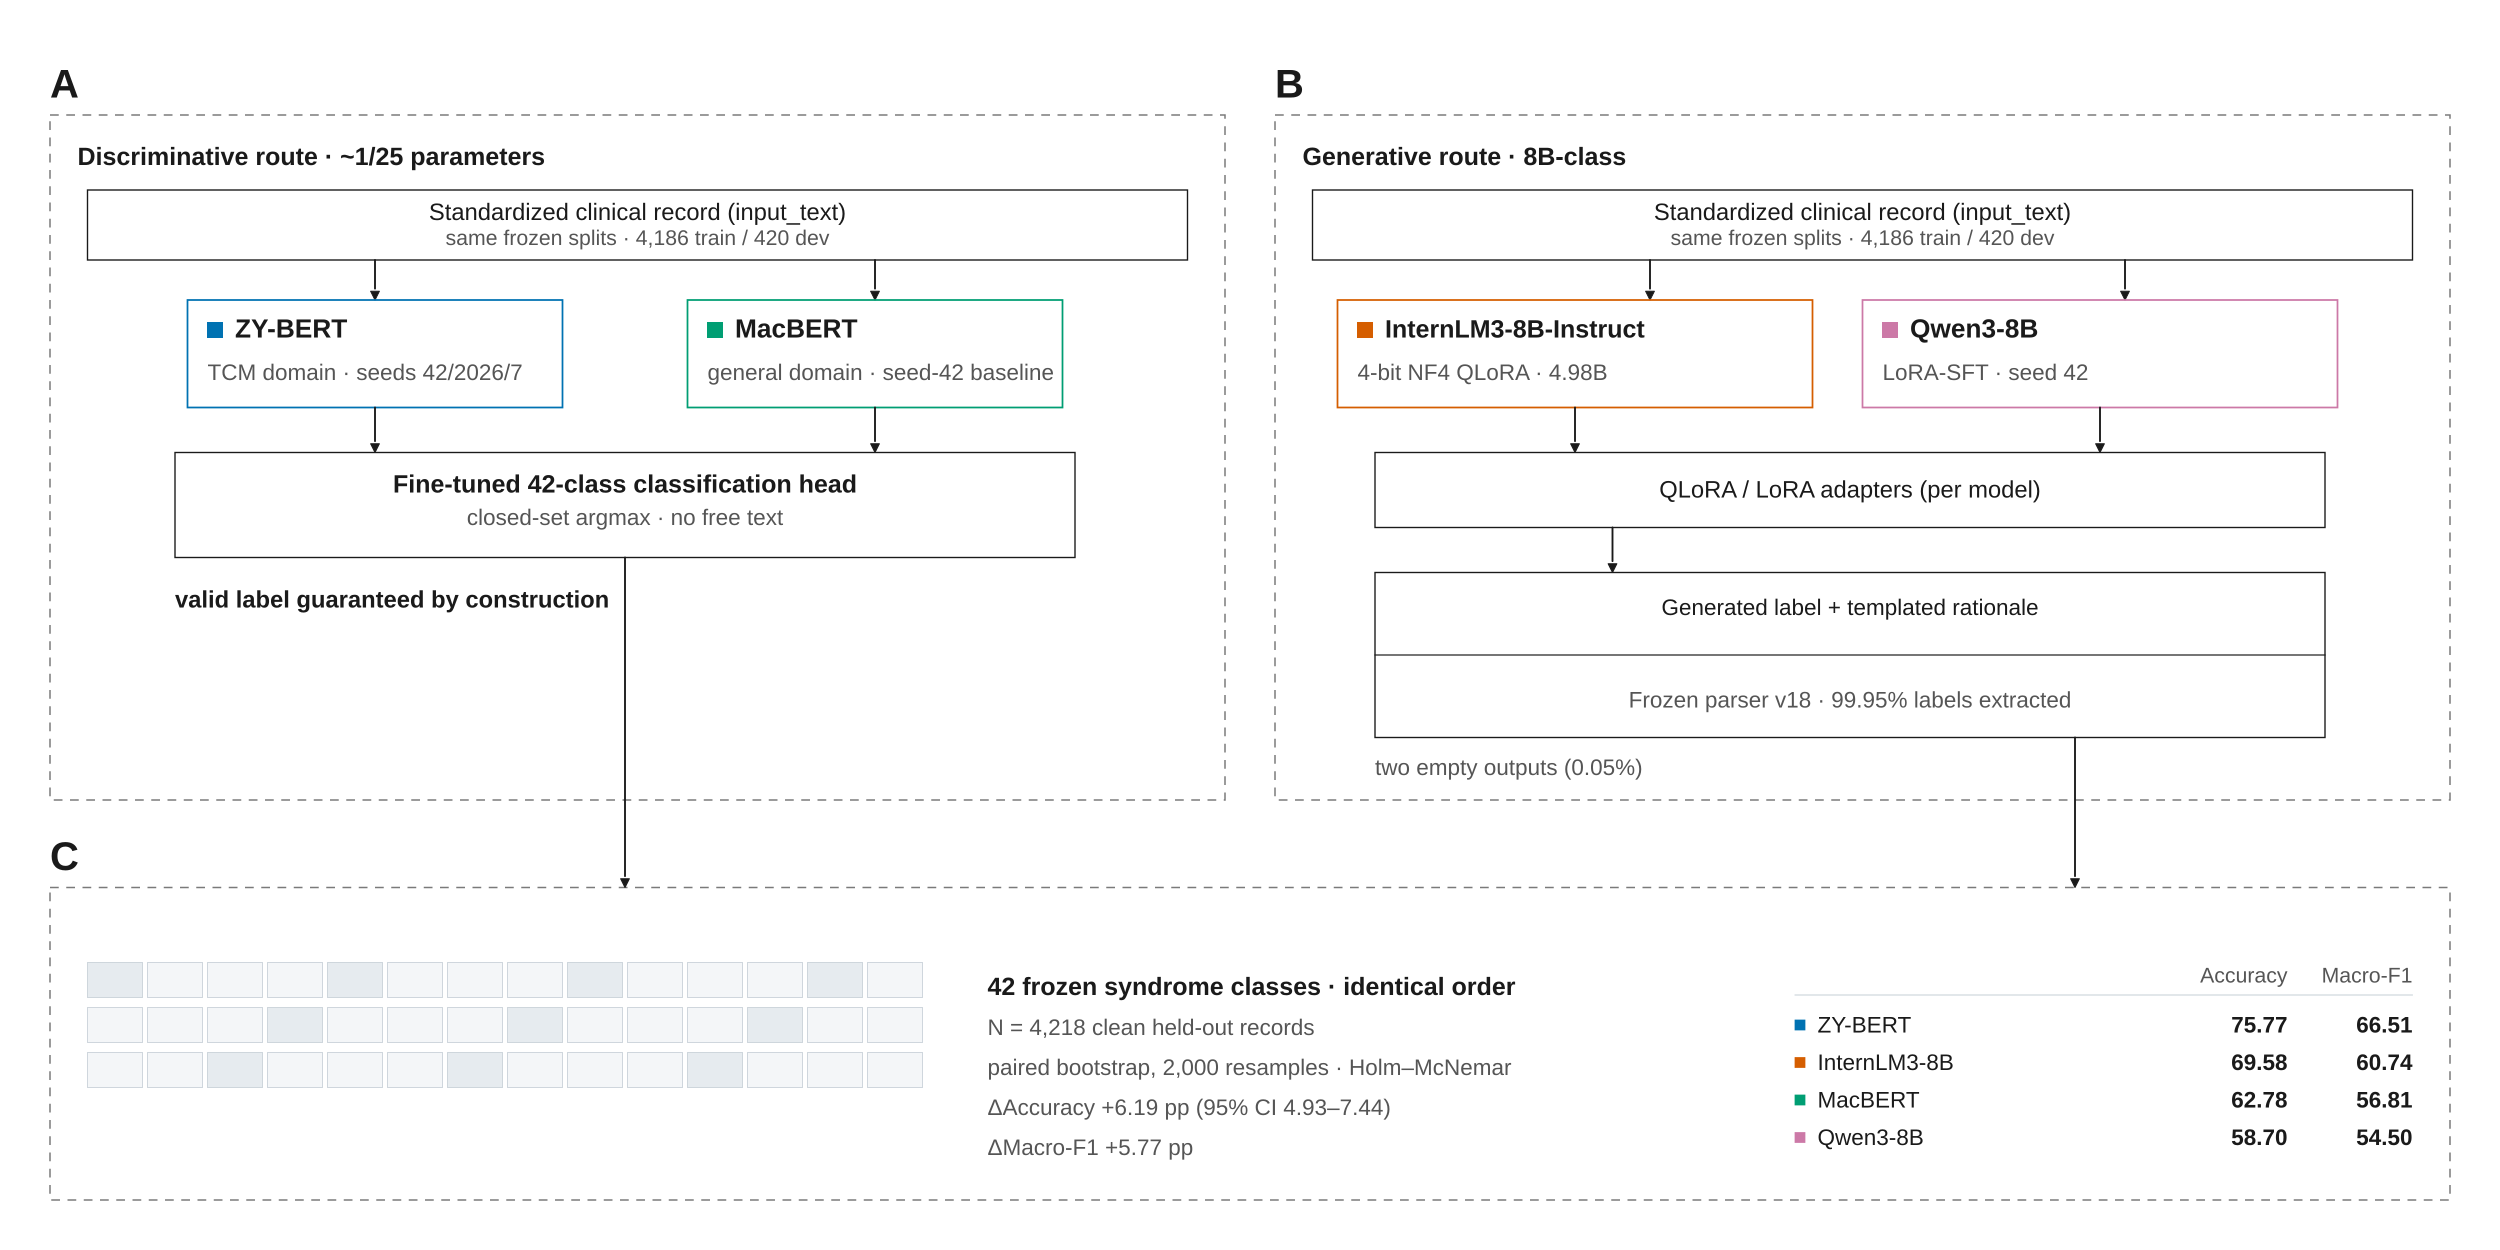
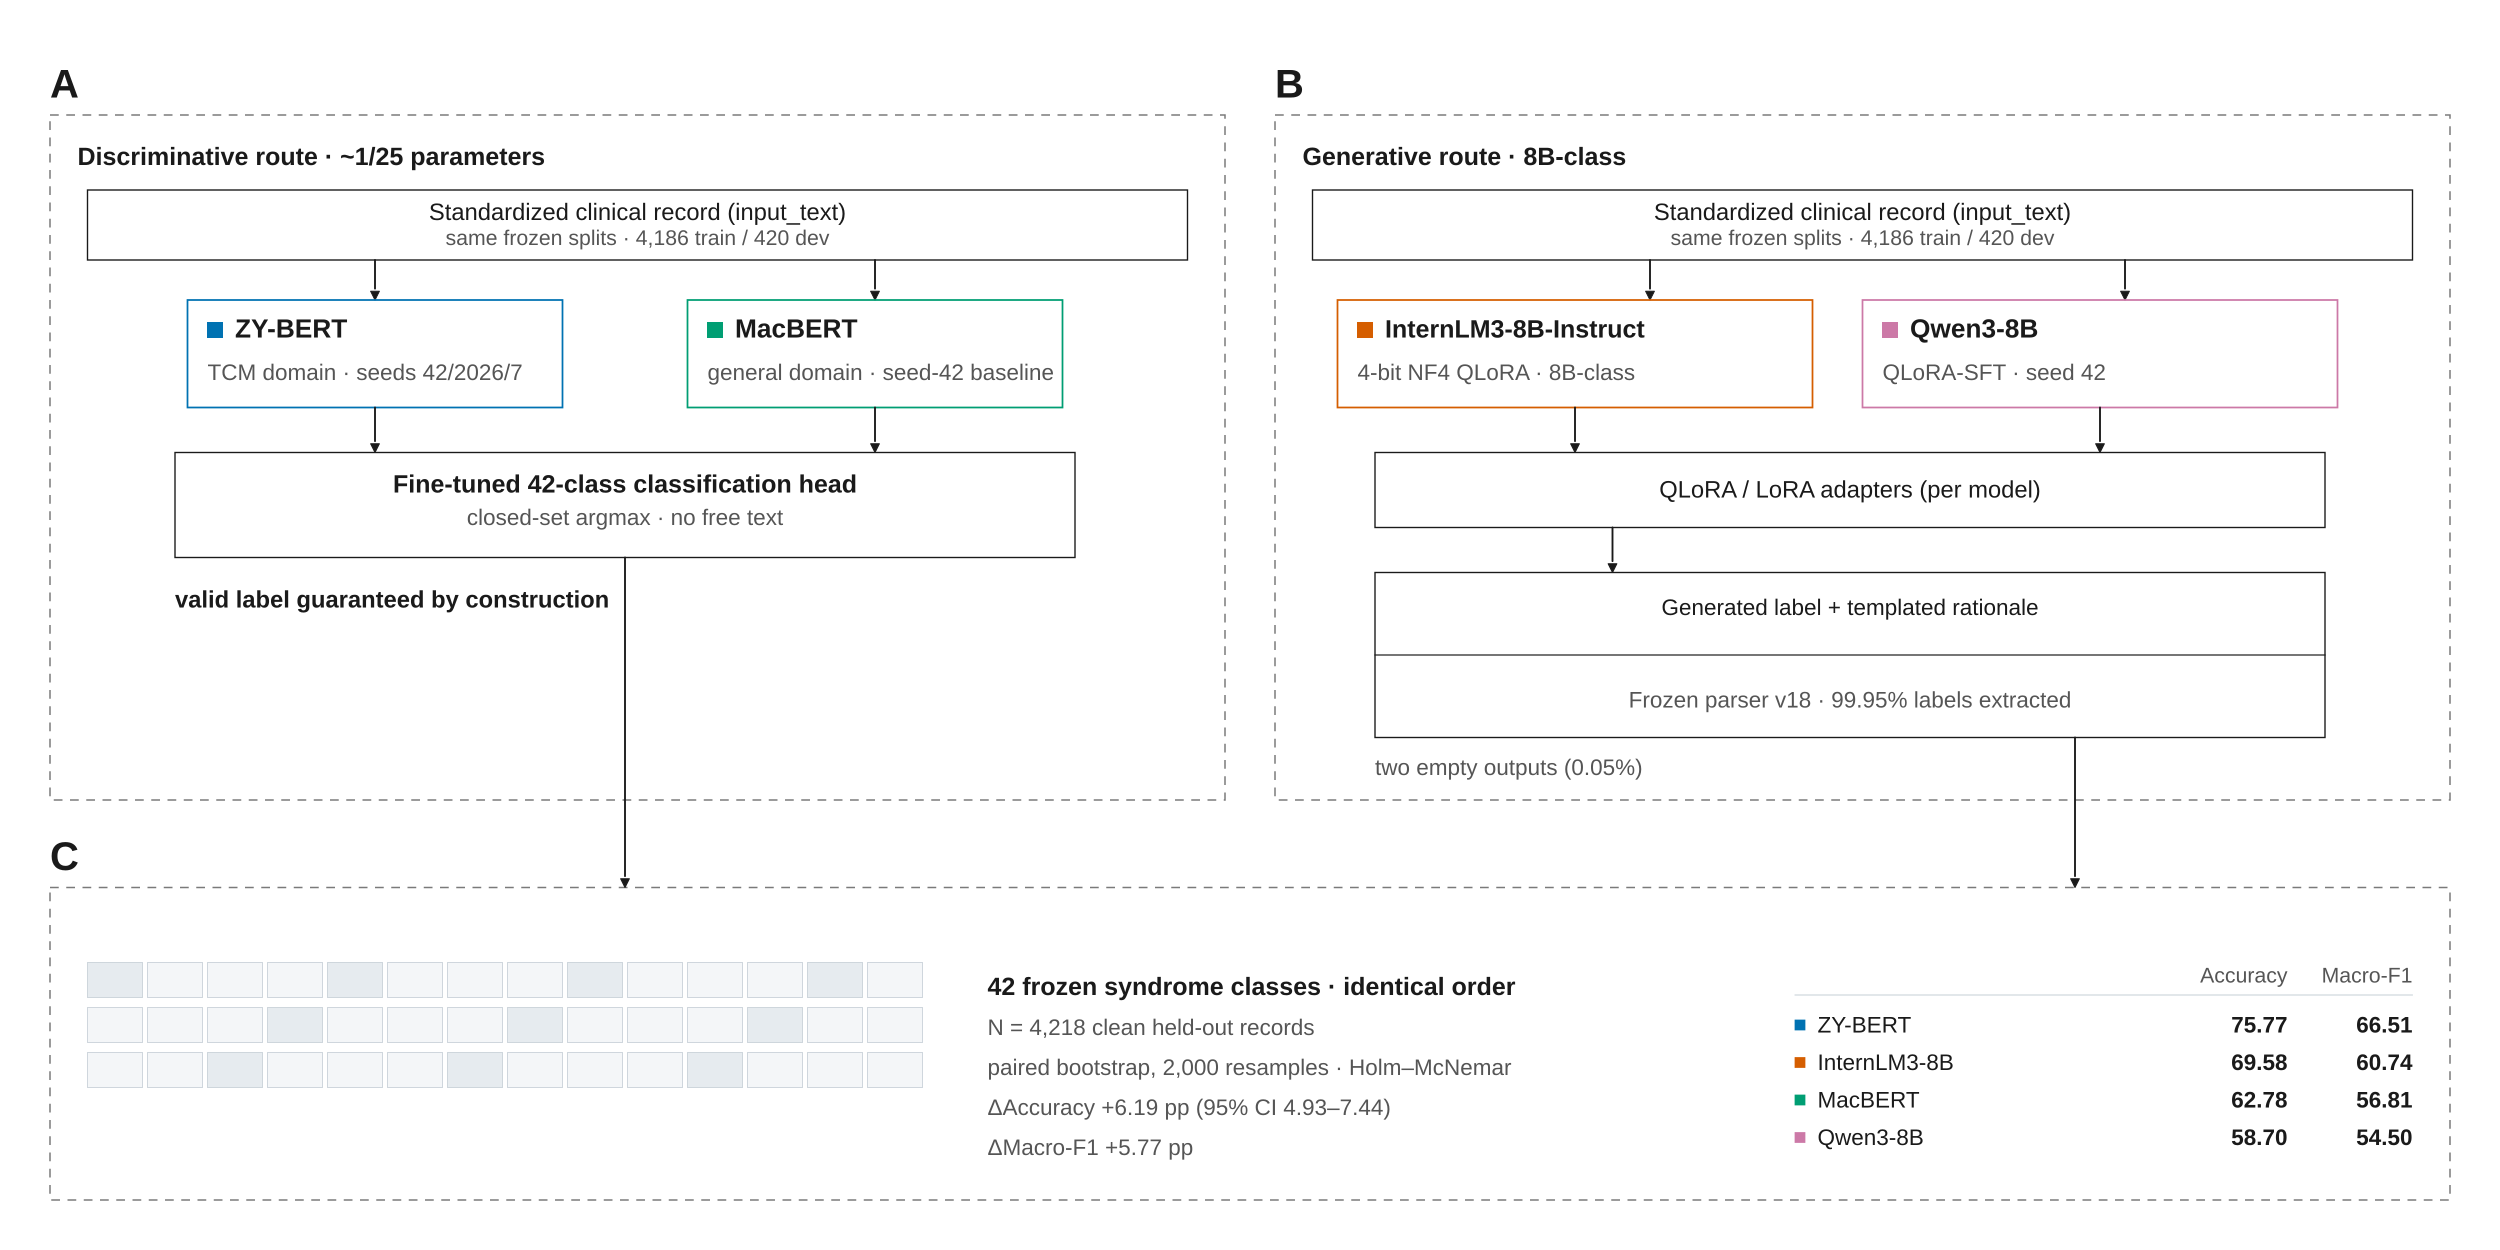
<svg xmlns="http://www.w3.org/2000/svg" width="2000" height="1000" viewBox="0 0 2000 1000">
  <rect width="2000" height="1000" fill="#FFFFFF" />
  <rect x="40" y="92" width="940" height="548" rx="0" fill="none" stroke="#7A7A7A" stroke-width="1.2" stroke-dasharray="7 6" />
  <rect x="1020" y="92" width="940" height="548" rx="0" fill="none" stroke="#7A7A7A" stroke-width="1.2" stroke-dasharray="7 6" />
  <rect x="40" y="710" width="1920" height="250" rx="0" fill="none" stroke="#7A7A7A" stroke-width="1.2" stroke-dasharray="7 6" />
  <text x="40" y="78" font-family="Arial, Helvetica, sans-serif" font-size="32" font-weight="700" fill="#1A1A1A" text-anchor="start">A</text>
  <text x="1020" y="78" font-family="Arial, Helvetica, sans-serif" font-size="32" font-weight="700" fill="#1A1A1A" text-anchor="start">B</text>
  <text x="40" y="696" font-family="Arial, Helvetica, sans-serif" font-size="32" font-weight="700" fill="#1A1A1A" text-anchor="start">C</text>
  <text x="62" y="132" font-family="Arial, Helvetica, sans-serif" font-size="20" font-weight="700" fill="#1A1A1A" text-anchor="start">Discriminative route · ~1/25 parameters</text>
  <rect x="70" y="152" width="880" height="56" rx="0" fill="#FFFFFF" stroke="#1A1A1A" stroke-width="1.1" />
  <text x="510" y="176" font-family="Arial, Helvetica, sans-serif" font-size="19" font-weight="400" fill="#1A1A1A" text-anchor="middle">Standardized clinical record (input_text)</text>
  <text x="510" y="196" font-family="Arial, Helvetica, sans-serif" font-size="17" font-weight="400" fill="#555555" text-anchor="middle">same frozen splits · 4,186 train / 420 dev</text>
  <line x1="300" y1="208" x2="300.00" y2="230.90" stroke="#1A1A1A" stroke-width="1.5" stroke-linecap="round" />
  <polygon points="300.00,240.00 296.50,233.00 303.50,233.00" fill="#1A1A1A" stroke="#1A1A1A" stroke-width="0.8" stroke-linejoin="round" />
  <line x1="700" y1="208" x2="700.00" y2="230.90" stroke="#1A1A1A" stroke-width="1.5" stroke-linecap="round" />
  <polygon points="700.00,240.00 696.50,233.00 703.50,233.00" fill="#1A1A1A" stroke="#1A1A1A" stroke-width="0.8" stroke-linejoin="round" />
  <rect x="150" y="240" width="300" height="86" rx="0" fill="none" stroke="#0072B2" stroke-width="1.4" />
  <rect x="166" y="258" width="12" height="12" rx="0" fill="#0072B2" stroke="#0072B2" stroke-width="0.8" />
  <text x="188" y="270" font-family="Arial, Helvetica, sans-serif" font-size="21" font-weight="700" fill="#1A1A1A" text-anchor="start">ZY-BERT</text>
  <text x="166" y="304" font-family="Arial, Helvetica, sans-serif" font-size="18" font-weight="400" fill="#555555" text-anchor="start">TCM domain · seeds 42/2026/7</text>
  <rect x="550" y="240" width="300" height="86" rx="0" fill="none" stroke="#009E73" stroke-width="1.4" />
  <rect x="566" y="258" width="12" height="12" rx="0" fill="#009E73" stroke="#009E73" stroke-width="0.8" />
  <text x="588" y="270" font-family="Arial, Helvetica, sans-serif" font-size="21" font-weight="700" fill="#1A1A1A" text-anchor="start">MacBERT</text>
  <text x="566" y="304" font-family="Arial, Helvetica, sans-serif" font-size="18" font-weight="400" fill="#555555" text-anchor="start">general domain · seed-42 baseline</text>
  <line x1="300" y1="326" x2="300.00" y2="352.90" stroke="#1A1A1A" stroke-width="1.5" stroke-linecap="round" />
  <polygon points="300.00,362.00 296.50,355.00 303.50,355.00" fill="#1A1A1A" stroke="#1A1A1A" stroke-width="0.8" stroke-linejoin="round" />
  <line x1="700" y1="326" x2="700.00" y2="352.90" stroke="#1A1A1A" stroke-width="1.5" stroke-linecap="round" />
  <polygon points="700.00,362.00 696.50,355.00 703.50,355.00" fill="#1A1A1A" stroke="#1A1A1A" stroke-width="0.8" stroke-linejoin="round" />
  <rect x="140" y="362" width="720" height="84" rx="0" fill="none" stroke="#1A1A1A" stroke-width="1.1" />
  <text x="500" y="394" font-family="Arial, Helvetica, sans-serif" font-size="20" font-weight="700" fill="#1A1A1A" text-anchor="middle">Fine-tuned 42-class classification head</text>
  <text x="500" y="420" font-family="Arial, Helvetica, sans-serif" font-size="18" font-weight="400" fill="#555555" text-anchor="middle">closed-set argmax · no free text</text>
  <text x="140" y="486" font-family="Arial, Helvetica, sans-serif" font-size="19" font-weight="700" fill="#1A1A1A" text-anchor="start">valid label guaranteed by construction</text>
  <line x1="500" y1="446" x2="500.00" y2="700.90" stroke="#1A1A1A" stroke-width="1.5" stroke-linecap="round" />
  <polygon points="500.00,710.00 496.50,703.00 503.50,703.00" fill="#1A1A1A" stroke="#1A1A1A" stroke-width="0.8" stroke-linejoin="round" />
  <text x="1042" y="132" font-family="Arial, Helvetica, sans-serif" font-size="20" font-weight="700" fill="#1A1A1A" text-anchor="start">Generative route · 8B-class</text>
  <rect x="1050" y="152" width="880" height="56" rx="0" fill="#FFFFFF" stroke="#1A1A1A" stroke-width="1.1" />
  <text x="1490" y="176" font-family="Arial, Helvetica, sans-serif" font-size="19" font-weight="400" fill="#1A1A1A" text-anchor="middle">Standardized clinical record (input_text)</text>
  <text x="1490" y="196" font-family="Arial, Helvetica, sans-serif" font-size="17" font-weight="400" fill="#555555" text-anchor="middle">same frozen splits · 4,186 train / 420 dev</text>
  <line x1="1320" y1="208" x2="1320.00" y2="230.90" stroke="#1A1A1A" stroke-width="1.5" stroke-linecap="round" />
  <polygon points="1320.00,240.00 1316.50,233.00 1323.50,233.00" fill="#1A1A1A" stroke="#1A1A1A" stroke-width="0.8" stroke-linejoin="round" />
  <line x1="1700" y1="208" x2="1700.00" y2="230.90" stroke="#1A1A1A" stroke-width="1.5" stroke-linecap="round" />
  <polygon points="1700.00,240.00 1696.50,233.00 1703.50,233.00" fill="#1A1A1A" stroke="#1A1A1A" stroke-width="0.8" stroke-linejoin="round" />
  <rect x="1070" y="240" width="380" height="86" rx="0" fill="none" stroke="#D55E00" stroke-width="1.4" />
  <rect x="1086" y="258" width="12" height="12" rx="0" fill="#D55E00" stroke="#D55E00" stroke-width="0.8" />
  <text x="1108" y="270" font-family="Arial, Helvetica, sans-serif" font-size="20" font-weight="700" fill="#1A1A1A" text-anchor="start">InternLM3-8B-Instruct</text>
-   <text x="1086" y="304" font-family="Arial, Helvetica, sans-serif" font-size="18" font-weight="400" fill="#555555" text-anchor="start">4-bit NF4 QLoRA · 4.98B</text>
+   <text x="1086" y="304" font-family="Arial, Helvetica, sans-serif" font-size="18" font-weight="400" fill="#555555" text-anchor="start">4-bit NF4 QLoRA · 8B-class</text>
  <rect x="1490" y="240" width="380" height="86" rx="0" fill="none" stroke="#CC79A7" stroke-width="1.4" />
  <rect x="1506" y="258" width="12" height="12" rx="0" fill="#CC79A7" stroke="#CC79A7" stroke-width="0.8" />
  <text x="1528" y="270" font-family="Arial, Helvetica, sans-serif" font-size="21" font-weight="700" fill="#1A1A1A" text-anchor="start">Qwen3-8B</text>
-   <text x="1506" y="304" font-family="Arial, Helvetica, sans-serif" font-size="18" font-weight="400" fill="#555555" text-anchor="start">LoRA-SFT · seed 42</text>
+   <text x="1506" y="304" font-family="Arial, Helvetica, sans-serif" font-size="18" font-weight="400" fill="#555555" text-anchor="start">QLoRA-SFT · seed 42</text>
  <line x1="1260" y1="326" x2="1260.00" y2="352.90" stroke="#1A1A1A" stroke-width="1.5" stroke-linecap="round" />
  <polygon points="1260.00,362.00 1256.50,355.00 1263.50,355.00" fill="#1A1A1A" stroke="#1A1A1A" stroke-width="0.8" stroke-linejoin="round" />
  <line x1="1680" y1="326" x2="1680.00" y2="352.90" stroke="#1A1A1A" stroke-width="1.5" stroke-linecap="round" />
  <polygon points="1680.00,362.00 1676.50,355.00 1683.50,355.00" fill="#1A1A1A" stroke="#1A1A1A" stroke-width="0.8" stroke-linejoin="round" />
  <rect x="1100" y="362" width="760" height="60" rx="0" fill="none" stroke="#1A1A1A" stroke-width="1.1" />
  <text x="1480" y="398" font-family="Arial, Helvetica, sans-serif" font-size="19" font-weight="400" fill="#1A1A1A" text-anchor="middle">QLoRA / LoRA adapters (per model)</text>
  <line x1="1290" y1="422" x2="1290.00" y2="448.90" stroke="#1A1A1A" stroke-width="1.5" stroke-linecap="round" />
  <polygon points="1290.00,458.00 1286.50,451.00 1293.50,451.00" fill="#1A1A1A" stroke="#1A1A1A" stroke-width="0.8" stroke-linejoin="round" />
  <rect x="1100" y="458" width="760" height="132" rx="0" fill="none" stroke="#1A1A1A" stroke-width="1.1" />
  <line x1="1100" y1="524" x2="1860" y2="524" stroke="#1A1A1A" stroke-width="1" stroke-linecap="round" />
  <text x="1480" y="492" font-family="Arial, Helvetica, sans-serif" font-size="18" font-weight="400" fill="#1A1A1A" text-anchor="middle">Generated label + templated rationale</text>
  <text x="1480" y="566" font-family="Arial, Helvetica, sans-serif" font-size="18" font-weight="400" fill="#555555" text-anchor="middle">Frozen parser v18 · 99.95% labels extracted</text>
  <text x="1100" y="620" font-family="Arial, Helvetica, sans-serif" font-size="18" font-weight="400" fill="#555555" text-anchor="start">two empty outputs (0.05%)</text>
  <line x1="1660" y1="590" x2="1660.00" y2="700.90" stroke="#1A1A1A" stroke-width="1.5" stroke-linecap="round" />
  <polygon points="1660.00,710.00 1656.50,703.00 1663.50,703.00" fill="#1A1A1A" stroke="#1A1A1A" stroke-width="0.8" stroke-linejoin="round" />
  <rect x="70" y="770" width="44" height="28" rx="0" fill="#E6EBEF" stroke="#C9D2D8" stroke-width="0.7" />
  <rect x="118" y="770" width="44" height="28" rx="0" fill="#F4F6F8" stroke="#C9D2D8" stroke-width="0.7" />
  <rect x="166" y="770" width="44" height="28" rx="0" fill="#F4F6F8" stroke="#C9D2D8" stroke-width="0.7" />
  <rect x="214" y="770" width="44" height="28" rx="0" fill="#F4F6F8" stroke="#C9D2D8" stroke-width="0.7" />
  <rect x="262" y="770" width="44" height="28" rx="0" fill="#E6EBEF" stroke="#C9D2D8" stroke-width="0.7" />
  <rect x="310" y="770" width="44" height="28" rx="0" fill="#F4F6F8" stroke="#C9D2D8" stroke-width="0.7" />
  <rect x="358" y="770" width="44" height="28" rx="0" fill="#F4F6F8" stroke="#C9D2D8" stroke-width="0.7" />
  <rect x="406" y="770" width="44" height="28" rx="0" fill="#F4F6F8" stroke="#C9D2D8" stroke-width="0.7" />
  <rect x="454" y="770" width="44" height="28" rx="0" fill="#E6EBEF" stroke="#C9D2D8" stroke-width="0.7" />
  <rect x="502" y="770" width="44" height="28" rx="0" fill="#F4F6F8" stroke="#C9D2D8" stroke-width="0.7" />
  <rect x="550" y="770" width="44" height="28" rx="0" fill="#F4F6F8" stroke="#C9D2D8" stroke-width="0.7" />
  <rect x="598" y="770" width="44" height="28" rx="0" fill="#F4F6F8" stroke="#C9D2D8" stroke-width="0.7" />
  <rect x="646" y="770" width="44" height="28" rx="0" fill="#E6EBEF" stroke="#C9D2D8" stroke-width="0.7" />
  <rect x="694" y="770" width="44" height="28" rx="0" fill="#F4F6F8" stroke="#C9D2D8" stroke-width="0.7" />
  <rect x="70" y="806" width="44" height="28" rx="0" fill="#F4F6F8" stroke="#C9D2D8" stroke-width="0.7" />
  <rect x="118" y="806" width="44" height="28" rx="0" fill="#F4F6F8" stroke="#C9D2D8" stroke-width="0.7" />
  <rect x="166" y="806" width="44" height="28" rx="0" fill="#F4F6F8" stroke="#C9D2D8" stroke-width="0.7" />
  <rect x="214" y="806" width="44" height="28" rx="0" fill="#E6EBEF" stroke="#C9D2D8" stroke-width="0.7" />
  <rect x="262" y="806" width="44" height="28" rx="0" fill="#F4F6F8" stroke="#C9D2D8" stroke-width="0.7" />
  <rect x="310" y="806" width="44" height="28" rx="0" fill="#F4F6F8" stroke="#C9D2D8" stroke-width="0.7" />
  <rect x="358" y="806" width="44" height="28" rx="0" fill="#F4F6F8" stroke="#C9D2D8" stroke-width="0.7" />
  <rect x="406" y="806" width="44" height="28" rx="0" fill="#E6EBEF" stroke="#C9D2D8" stroke-width="0.7" />
  <rect x="454" y="806" width="44" height="28" rx="0" fill="#F4F6F8" stroke="#C9D2D8" stroke-width="0.7" />
  <rect x="502" y="806" width="44" height="28" rx="0" fill="#F4F6F8" stroke="#C9D2D8" stroke-width="0.7" />
  <rect x="550" y="806" width="44" height="28" rx="0" fill="#F4F6F8" stroke="#C9D2D8" stroke-width="0.7" />
  <rect x="598" y="806" width="44" height="28" rx="0" fill="#E6EBEF" stroke="#C9D2D8" stroke-width="0.7" />
  <rect x="646" y="806" width="44" height="28" rx="0" fill="#F4F6F8" stroke="#C9D2D8" stroke-width="0.7" />
  <rect x="694" y="806" width="44" height="28" rx="0" fill="#F4F6F8" stroke="#C9D2D8" stroke-width="0.7" />
  <rect x="70" y="842" width="44" height="28" rx="0" fill="#F4F6F8" stroke="#C9D2D8" stroke-width="0.7" />
  <rect x="118" y="842" width="44" height="28" rx="0" fill="#F4F6F8" stroke="#C9D2D8" stroke-width="0.7" />
  <rect x="166" y="842" width="44" height="28" rx="0" fill="#E6EBEF" stroke="#C9D2D8" stroke-width="0.7" />
  <rect x="214" y="842" width="44" height="28" rx="0" fill="#F4F6F8" stroke="#C9D2D8" stroke-width="0.7" />
  <rect x="262" y="842" width="44" height="28" rx="0" fill="#F4F6F8" stroke="#C9D2D8" stroke-width="0.7" />
  <rect x="310" y="842" width="44" height="28" rx="0" fill="#F4F6F8" stroke="#C9D2D8" stroke-width="0.7" />
  <rect x="358" y="842" width="44" height="28" rx="0" fill="#E6EBEF" stroke="#C9D2D8" stroke-width="0.7" />
  <rect x="406" y="842" width="44" height="28" rx="0" fill="#F4F6F8" stroke="#C9D2D8" stroke-width="0.7" />
  <rect x="454" y="842" width="44" height="28" rx="0" fill="#F4F6F8" stroke="#C9D2D8" stroke-width="0.7" />
  <rect x="502" y="842" width="44" height="28" rx="0" fill="#F4F6F8" stroke="#C9D2D8" stroke-width="0.7" />
  <rect x="550" y="842" width="44" height="28" rx="0" fill="#E6EBEF" stroke="#C9D2D8" stroke-width="0.7" />
  <rect x="598" y="842" width="44" height="28" rx="0" fill="#F4F6F8" stroke="#C9D2D8" stroke-width="0.7" />
  <rect x="646" y="842" width="44" height="28" rx="0" fill="#F4F6F8" stroke="#C9D2D8" stroke-width="0.7" />
  <rect x="694" y="842" width="44" height="28" rx="0" fill="#F4F6F8" stroke="#C9D2D8" stroke-width="0.7" />
  <text x="790" y="796" font-family="Arial, Helvetica, sans-serif" font-size="20" font-weight="700" fill="#1A1A1A" text-anchor="start">42 frozen syndrome classes · identical order</text>
  <text x="790" y="828" font-family="Arial, Helvetica, sans-serif" font-size="18" font-weight="400" fill="#555555" text-anchor="start">N = 4,218 clean held-out records</text>
  <text x="790" y="860" font-family="Arial, Helvetica, sans-serif" font-size="18" font-weight="400" fill="#555555" text-anchor="start">paired bootstrap, 2,000 resamples · Holm–McNemar</text>
  <text x="790" y="892" font-family="Arial, Helvetica, sans-serif" font-size="18" font-weight="400" fill="#555555" text-anchor="start">ΔAccuracy +6.19 pp (95% CI 4.93–7.44)</text>
  <text x="790" y="924" font-family="Arial, Helvetica, sans-serif" font-size="18" font-weight="400" fill="#555555" text-anchor="start">ΔMacro-F1 +5.77 pp</text>
  <text x="1830" y="786" font-family="Arial, Helvetica, sans-serif" font-size="17" font-weight="400" fill="#555555" text-anchor="end">Accuracy</text>
  <text x="1930" y="786" font-family="Arial, Helvetica, sans-serif" font-size="17" font-weight="400" fill="#555555" text-anchor="end">Macro-F1</text>
  <line x1="1436" y1="796" x2="1930" y2="796" stroke="#C9D2D8" stroke-width="0.9" stroke-linecap="round" />
  <rect x="1436" y="816" width="8" height="8" rx="0" fill="#0072B2" stroke="#0072B2" stroke-width="0.6" />
  <text x="1454" y="826" font-family="Arial, Helvetica, sans-serif" font-size="18" font-weight="400" fill="#1A1A1A" text-anchor="start">ZY-BERT</text>
  <text x="1830" y="826" font-family="Arial, Helvetica, sans-serif" font-size="18" font-weight="600" fill="#1A1A1A" text-anchor="end">75.77</text>
  <text x="1930" y="826" font-family="Arial, Helvetica, sans-serif" font-size="18" font-weight="600" fill="#1A1A1A" text-anchor="end">66.51</text>
  <rect x="1436" y="846" width="8" height="8" rx="0" fill="#D55E00" stroke="#D55E00" stroke-width="0.6" />
  <text x="1454" y="856" font-family="Arial, Helvetica, sans-serif" font-size="18" font-weight="400" fill="#1A1A1A" text-anchor="start">InternLM3-8B</text>
  <text x="1830" y="856" font-family="Arial, Helvetica, sans-serif" font-size="18" font-weight="600" fill="#1A1A1A" text-anchor="end">69.58</text>
  <text x="1930" y="856" font-family="Arial, Helvetica, sans-serif" font-size="18" font-weight="600" fill="#1A1A1A" text-anchor="end">60.74</text>
  <rect x="1436" y="876" width="8" height="8" rx="0" fill="#009E73" stroke="#009E73" stroke-width="0.6" />
  <text x="1454" y="886" font-family="Arial, Helvetica, sans-serif" font-size="18" font-weight="400" fill="#1A1A1A" text-anchor="start">MacBERT</text>
  <text x="1830" y="886" font-family="Arial, Helvetica, sans-serif" font-size="18" font-weight="600" fill="#1A1A1A" text-anchor="end">62.78</text>
  <text x="1930" y="886" font-family="Arial, Helvetica, sans-serif" font-size="18" font-weight="600" fill="#1A1A1A" text-anchor="end">56.81</text>
  <rect x="1436" y="906" width="8" height="8" rx="0" fill="#CC79A7" stroke="#CC79A7" stroke-width="0.6" />
  <text x="1454" y="916" font-family="Arial, Helvetica, sans-serif" font-size="18" font-weight="400" fill="#1A1A1A" text-anchor="start">Qwen3-8B</text>
  <text x="1830" y="916" font-family="Arial, Helvetica, sans-serif" font-size="18" font-weight="600" fill="#1A1A1A" text-anchor="end">58.70</text>
  <text x="1930" y="916" font-family="Arial, Helvetica, sans-serif" font-size="18" font-weight="600" fill="#1A1A1A" text-anchor="end">54.50</text>
</svg>
